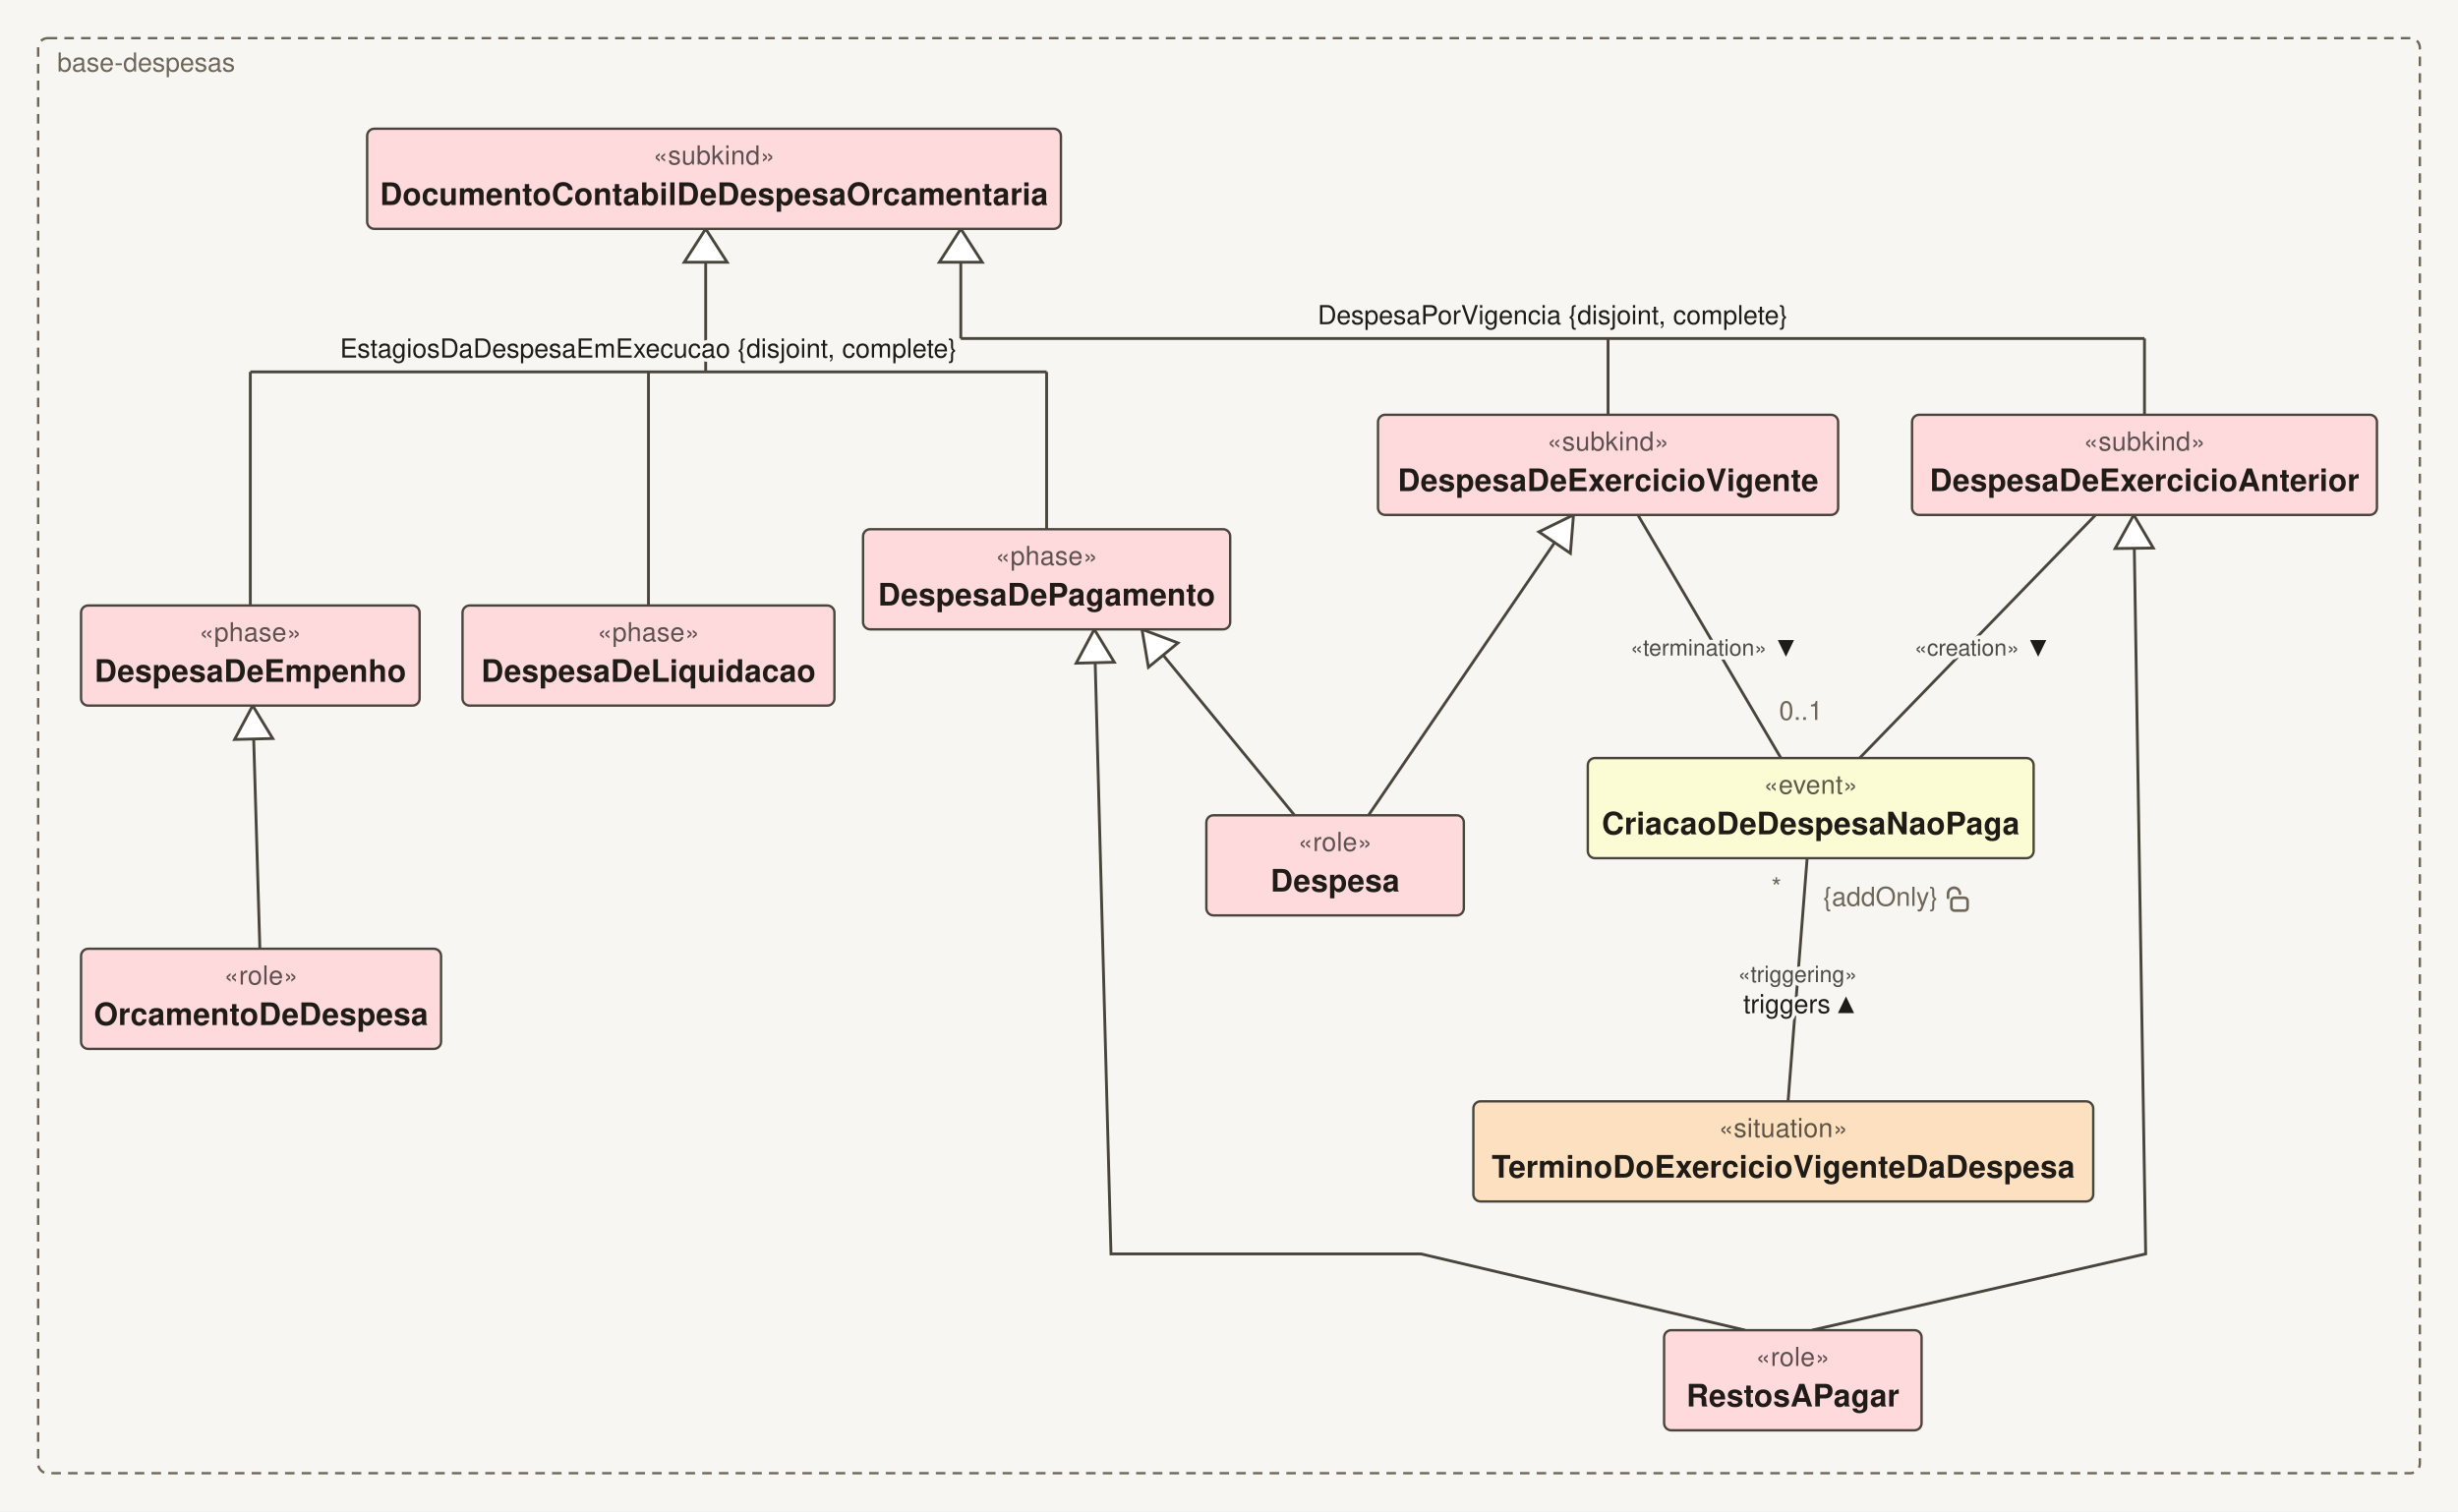
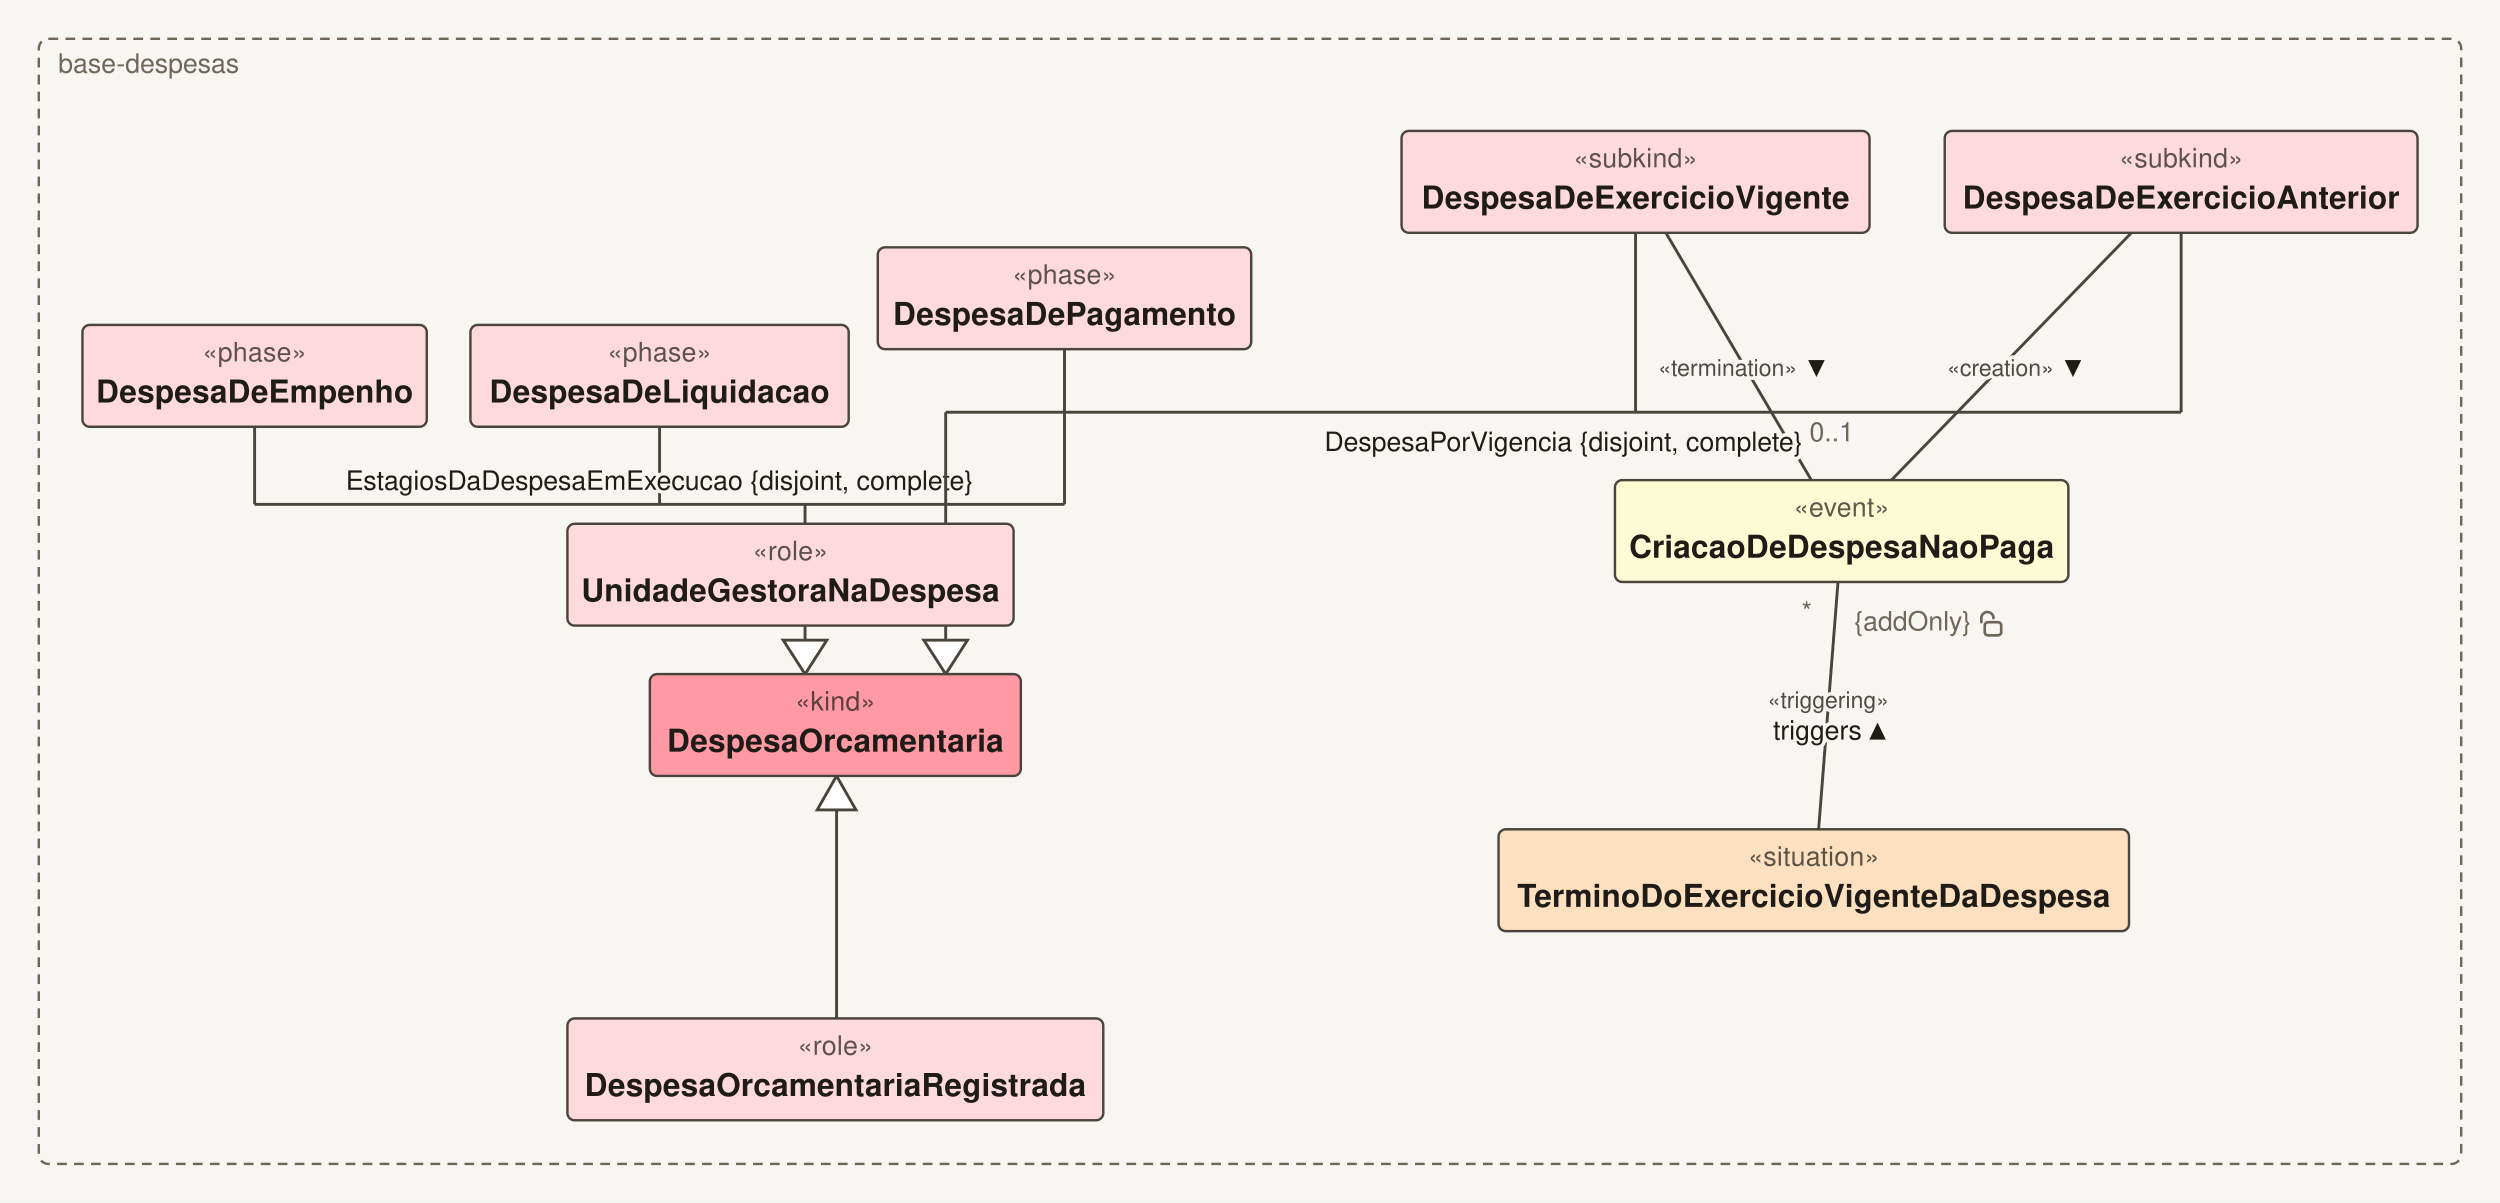
- <svg xmlns="http://www.w3.org/2000/svg" viewBox="302 402 1031 634" width="1031" height="634">
+ <svg xmlns="http://www.w3.org/2000/svg" viewBox="302 522 1031 496" width="1031" height="496">
  <style>
/* Everything that is text, before anything specialises it. The label layer sits
   above the boxes and outside every other group, so a rule that reached labels
   through their edge stopped reaching them the day they were lifted out of it --
   and an SVG with no font-family on a text element falls back to a 16px serif.
   Stated once at the top, no layer can lose it again. */
text {
    font-family: "Helvetica Neue", Helvetica, Arial, "Liberation Sans", sans-serif;
    font-stretch: normal;
    font-size: 11px;
    fill: #1f1c17;
    font-variant-numeric: tabular-nums;
}

.tv-node rect { stroke: #4a453c; stroke-width: 1; }
.tv-node text { fill: #1f1c17; }
.tv-name { font-weight: 600; font-size: 13px; letter-spacing: 0.005em; }
.tv-legend text { font-size: 13px; fill: #1f1c17; }
.tv-stereotype { font-size: 11px; fill-opacity: 0.72; letter-spacing: 0.01em; }
.tv-attribute { font-size: 12px; }
.tv-edge path { fill: none; stroke: #4a453c; stroke-width: 1.2; }
.tv-end { fill: #6e6658; }
/* No letter-spacing on a label drawn with a halo: WebKit places letter-spaced
   SVG text glyph by glyph and then draws no halo, so in Safari, and in an
   exported SVG opened in Preview, the line ran through the label and its
   letters came out uneven. Chromium and Firefox never showed it. */
.tv-edge-stereotype { font-size: 9.5px; fill-opacity: 0.78; }
.tv-marker { fill: #ffffff; stroke: #4a453c; stroke-width: 1.2; }
.tv-arrow { fill: none; stroke: #4a453c; stroke-width: 1.2; }
.tv-reading { fill: #1f1c17; stroke: none; }
.tv-lock { fill: none; stroke: #6e6658; stroke-width: 1.1; stroke-linecap: round; }
.tv-lock rect { fill: #f7f6f2; }
.tv-group rect { fill: none; stroke: #6e6658; stroke-dasharray: 4 3; }
.tv-group text { font-size: 11px; fill: #6e6658; }
.tv-ontology rect { fill: none; stroke: #4a453c; stroke-width: 1.2; stroke-dasharray: none; }
.tv-ontology text { font-weight: 600; font-size: 13px; fill: #1f1c17; }
.tv-location { font-size: 12px; fill-opacity: 0.72; }
.tv-selected rect { stroke: #1f5c5c; stroke-width: 2.5; }
/* The second selector is for a leg of a shared tree, which carries its own id
   and so is chosen as itself rather than through a group around it. */
.tv-selected path, path.tv-selected { stroke: #1f5c5c; stroke-width: 2.2; }
.tv-unresolved rect { stroke-dasharray: 5 3; }
.tv-external rect { stroke-dasharray: 2 2; }
</style>
-   <rect x="302" y="402" width="1031" height="634" fill="#f7f6f2" />
+   <rect x="302" y="522" width="1031" height="496" fill="#f7f6f2" />
  <g class="tv-group" data-group="pkg:base-despesas">
-     <rect x="318" y="418" width="999" height="602" rx="4" />
-     <text x="326" y="432">base-despesas</text>
+     <rect x="318" y="538" width="999" height="464" rx="4" />
+     <text x="326" y="552">base-despesas</text>
  </g>
-   <g class="tv-edge" data-edge="gen:base-despesas::Despesa-&gt;base-despesas::DespesaDeExercicioVigente">
-     <path d="M 876 744 L 962 618" />
-     <polygon class="tv-marker" points="962,618 947.5,625.1 960.7,634.1" />
-   </g>
-   <g class="tv-edge" data-edge="gen:base-despesas::Despesa-&gt;base-despesas::DespesaDePagamento">
-     <path d="M 845 744 L 781 666" />
-     <polygon class="tv-marker" points="781,666 783.7,681.9 796.1,671.7" />
+   <g class="tv-edge" data-edge="gen:base-despesas::DespesaOrcamentariaRegistrada-&gt;base-despesas::DespesaOrcamentaria">
+     <path d="M 647 942 L 647 842" />
+     <polygon class="tv-marker" points="647,842 639,856 655,856" />
  </g>
  <g class="tv-edge" data-edge="rel:base-despesas::DespesaDeExercicioVigente-&gt;base-despesas::CriacaoDeDespesaNaoPaga:termination:">
    <path d="M 989 618 L 1049 720" />
  </g>
  <g class="tv-edge" data-edge="rel:base-despesas::DespesaDeExercicioAnterior-&gt;base-despesas::CriacaoDeDespesaNaoPaga:creation:">
    <path d="M 1181 618 L 1082 720" />
  </g>
-   <g class="tv-edge" data-edge="gen:base-despesas::RestosAPagar-&gt;base-despesas::DespesaDeExercicioAnterior">
-     <path d="M 1062 960 L 1202 928 L 1197 618" />
-     <polygon class="tv-marker" points="1197,618 1189.2,632.1 1205.2,631.9" />
-   </g>
-   <g class="tv-edge" data-edge="gen:base-despesas::RestosAPagar-&gt;base-despesas::DespesaDePagamento">
-     <path d="M 1034 960 L 898 928 L 768 928 L 761 666" />
-     <polygon class="tv-marker" points="761,666 753.4,680.2 769.4,679.8" />
-   </g>
-   <g class="tv-edge" data-edge="gen:base-despesas::OrcamentoDeDespesa-&gt;base-despesas::DespesaDeEmpenho">
-     <path d="M 411 800 L 408 698" />
-     <polygon class="tv-marker" points="408,698 400.4,712.2 416.4,711.8" />
-   </g>
  <g class="tv-edge" data-edge="rel:base-despesas::TerminoDoExercicioVigenteDaDespesa-&gt;base-despesas::CriacaoDeDespesaNaoPaga:triggering:triggers">
    <path d="M 1052 864 L 1060 762" />
  </g>
  <g class="tv-edge tv-tree" data-genset="set:base-despesas::EstagiosDaDespesaEmExecucao">
-     <polygon class="tv-marker" points="598,498 589,512 607,512" />
-     <path d="M 598 512 L 598 558" />
-     <path d="M 407 558 L 741 558" />
-     <path data-edge="gen:base-despesas::DespesaDeEmpenho-&gt;base-despesas::DocumentoContabilDeDespesaOrcamentaria" d="M 407 558 L 407 656" />
-     <path data-edge="gen:base-despesas::DespesaDeLiquidacao-&gt;base-despesas::DocumentoContabilDeDespesaOrcamentaria" d="M 574 558 L 574 656" />
-     <path data-edge="gen:base-despesas::DespesaDePagamento-&gt;base-despesas::DocumentoContabilDeDespesaOrcamentaria" d="M 741 558 L 741 624" />
-     <text data-for="set:base-despesas::EstagiosDaDespesaEmExecucao" x="574" y="552" fill="#6e6658" text-anchor="middle" paint-order="stroke" stroke="#f7f6f2" stroke-width="3" stroke-linejoin="round">EstagiosDaDespesaEmExecucao {disjoint, complete}</text>
+     <polygon class="tv-marker" points="634,800 625,786 643,786" />
+     <path d="M 634 786 L 634 730" />
+     <path d="M 407 730 L 741 730" />
+     <path data-edge="gen:base-despesas::DespesaDeEmpenho-&gt;base-despesas::DespesaOrcamentaria" d="M 407 730 L 407 698" />
+     <path data-edge="gen:base-despesas::DespesaDeLiquidacao-&gt;base-despesas::DespesaOrcamentaria" d="M 574 730 L 574 698" />
+     <path data-edge="gen:base-despesas::DespesaDePagamento-&gt;base-despesas::DespesaOrcamentaria" d="M 741 730 L 741 666" />
+     <text data-for="set:base-despesas::EstagiosDaDespesaEmExecucao" x="574" y="724" fill="#6e6658" text-anchor="middle" paint-order="stroke" stroke="#f7f6f2" stroke-width="3" stroke-linejoin="round">EstagiosDaDespesaEmExecucao {disjoint, complete}</text>
  </g>
  <g class="tv-edge tv-tree" data-genset="set:base-despesas::DespesaPorVigencia">
-     <polygon class="tv-marker" points="705,498 696,512 714,512" />
-     <path d="M 705 512 L 705 544" />
-     <path d="M 705 544 L 1201.5 544" />
-     <path data-edge="gen:base-despesas::DespesaDeExercicioVigente-&gt;base-despesas::DocumentoContabilDeDespesaOrcamentaria" d="M 976.5 544 L 976.5 576" />
-     <path data-edge="gen:base-despesas::DespesaDeExercicioAnterior-&gt;base-despesas::DocumentoContabilDeDespesaOrcamentaria" d="M 1201.5 544 L 1201.5 576" />
-     <text data-for="set:base-despesas::DespesaPorVigencia" x="953.3" y="538" fill="#6e6658" text-anchor="middle" paint-order="stroke" stroke="#f7f6f2" stroke-width="3" stroke-linejoin="round">DespesaPorVigencia {disjoint, complete}</text>
+     <polygon class="tv-marker" points="692,800 683,786 701,786" />
+     <path d="M 692 786 L 692 692" />
+     <path d="M 692 692 L 1201.5 692" />
+     <path data-edge="gen:base-despesas::DespesaDeExercicioVigente-&gt;base-despesas::DespesaOrcamentaria" d="M 976.5 692 L 976.5 618" />
+     <path data-edge="gen:base-despesas::DespesaDeExercicioAnterior-&gt;base-despesas::DespesaOrcamentaria" d="M 1201.5 692 L 1201.5 618" />
+     <text data-for="set:base-despesas::DespesaPorVigencia" x="946.8" y="708" fill="#6e6658" text-anchor="middle" paint-order="stroke" stroke="#f7f6f2" stroke-width="3" stroke-linejoin="round">DespesaPorVigencia {disjoint, complete}</text>
  </g>
-   <g class="tv-node" data-node="base-despesas::DocumentoContabilDeDespesaOrcamentaria">
-     <rect x="456" y="456" width="291" height="42" rx="3" fill="#FFDADD" />
-     <text class="tv-stereotype" x="601.5" y="471" text-anchor="middle">«subkind»</text>
-     <text class="tv-name" x="601.5" y="488" text-anchor="middle">DocumentoContabilDeDespesaOrcamentaria</text>
+   <g class="tv-node" data-node="base-despesas::DespesaOrcamentaria">
+     <rect x="570" y="800" width="153" height="42" rx="3" fill="#FF99A3" />
+     <text class="tv-stereotype" x="646.5" y="815" text-anchor="middle">«kind»</text>
+     <text class="tv-name" x="646.5" y="832" text-anchor="middle">DespesaOrcamentaria</text>
  </g>
-   <g class="tv-node" data-node="base-despesas::Despesa">
-     <rect x="808" y="744" width="108" height="42" rx="3" fill="#FFDADD" />
-     <text class="tv-stereotype" x="862" y="759" text-anchor="middle">«role»</text>
-     <text class="tv-name" x="862" y="776" text-anchor="middle">Despesa</text>
-   </g>
-   <g class="tv-node" data-node="base-despesas::DespesaDeExercicioVigente">
-     <rect x="880" y="576" width="193" height="42" rx="3" fill="#FFDADD" />
-     <text class="tv-stereotype" x="976.5" y="591" text-anchor="middle">«subkind»</text>
-     <text class="tv-name" x="976.5" y="608" text-anchor="middle">DespesaDeExercicioVigente</text>
-   </g>
-   <g class="tv-node" data-node="base-despesas::DespesaDePagamento">
-     <rect x="664" y="624" width="154" height="42" rx="3" fill="#FFDADD" />
-     <text class="tv-stereotype" x="741" y="639" text-anchor="middle">«phase»</text>
-     <text class="tv-name" x="741" y="656" text-anchor="middle">DespesaDePagamento</text>
+   <g class="tv-node" data-node="base-despesas::UnidadeGestoraNaDespesa">
+     <rect x="536" y="738" width="184" height="42" rx="3" fill="#FFDADD" />
+     <text class="tv-stereotype" x="628" y="753" text-anchor="middle">«role»</text>
+     <text class="tv-name" x="628" y="770" text-anchor="middle">UnidadeGestoraNaDespesa</text>
  </g>
  <g class="tv-node" data-node="base-despesas::DespesaDeEmpenho">
    <rect x="336" y="656" width="142" height="42" rx="3" fill="#FFDADD" />
    <text class="tv-stereotype" x="407" y="671" text-anchor="middle">«phase»</text>
    <text class="tv-name" x="407" y="688" text-anchor="middle">DespesaDeEmpenho</text>
  </g>
  <g class="tv-node" data-node="base-despesas::DespesaDeLiquidacao">
    <rect x="496" y="656" width="156" height="42" rx="3" fill="#FFDADD" />
    <text class="tv-stereotype" x="574" y="671" text-anchor="middle">«phase»</text>
    <text class="tv-name" x="574" y="688" text-anchor="middle">DespesaDeLiquidacao</text>
+   </g>
+   <g class="tv-node" data-node="base-despesas::DespesaDePagamento">
+     <rect x="664" y="624" width="154" height="42" rx="3" fill="#FFDADD" />
+     <text class="tv-stereotype" x="741" y="639" text-anchor="middle">«phase»</text>
+     <text class="tv-name" x="741" y="656" text-anchor="middle">DespesaDePagamento</text>
+   </g>
+   <g class="tv-node" data-node="base-despesas::DespesaOrcamentariaRegistrada">
+     <rect x="536" y="942" width="221" height="42" rx="3" fill="#FFDADD" />
+     <text class="tv-stereotype" x="646.5" y="957" text-anchor="middle">«role»</text>
+     <text class="tv-name" x="646.5" y="974" text-anchor="middle">DespesaOrcamentariaRegistrada</text>
+   </g>
+   <g class="tv-node" data-node="base-despesas::DespesaDeExercicioVigente">
+     <rect x="880" y="576" width="193" height="42" rx="3" fill="#FFDADD" />
+     <text class="tv-stereotype" x="976.5" y="591" text-anchor="middle">«subkind»</text>
+     <text class="tv-name" x="976.5" y="608" text-anchor="middle">DespesaDeExercicioVigente</text>
  </g>
  <g class="tv-node" data-node="base-despesas::DespesaDeExercicioAnterior">
    <rect x="1104" y="576" width="195" height="42" rx="3" fill="#FFDADD" />
    <text class="tv-stereotype" x="1201.5" y="591" text-anchor="middle">«subkind»</text>
    <text class="tv-name" x="1201.5" y="608" text-anchor="middle">DespesaDeExercicioAnterior</text>
  </g>
  <g class="tv-node" data-node="base-despesas::TerminoDoExercicioVigenteDaDespesa">
    <rect x="920" y="864" width="260" height="42" rx="3" fill="#FCE0C0" />
    <text class="tv-stereotype" x="1050" y="879" text-anchor="middle">«situation»</text>
    <text class="tv-name" x="1050" y="896" text-anchor="middle">TerminoDoExercicioVigenteDaDespesa</text>
  </g>
  <g class="tv-node" data-node="base-despesas::CriacaoDeDespesaNaoPaga">
    <rect x="968" y="720" width="187" height="42" rx="3" fill="#FCFCD4" />
    <text class="tv-stereotype" x="1061.5" y="735" text-anchor="middle">«event»</text>
    <text class="tv-name" x="1061.5" y="752" text-anchor="middle">CriacaoDeDespesaNaoPaga</text>
-   </g>
-   <g class="tv-node" data-node="base-despesas::RestosAPagar">
-     <rect x="1000" y="960" width="108" height="42" rx="3" fill="#FFDADD" />
-     <text class="tv-stereotype" x="1054" y="975" text-anchor="middle">«role»</text>
-     <text class="tv-name" x="1054" y="992" text-anchor="middle">RestosAPagar</text>
-   </g>
-   <g class="tv-node" data-node="base-despesas::OrcamentoDeDespesa">
-     <rect x="336" y="800" width="151" height="42" rx="3" fill="#FFDADD" />
-     <text class="tv-stereotype" x="411.5" y="815" text-anchor="middle">«role»</text>
-     <text class="tv-name" x="411.5" y="832" text-anchor="middle">OrcamentoDeDespesa</text>
  </g>
  <g class="tv-labels">
    <text class="tv-edge-stereotype" data-for="rel:base-despesas::DespesaDeExercicioVigente-&gt;base-despesas::CriacaoDeDespesaNaoPaga:termination:" x="1014.5" y="677" text-anchor="middle" paint-order="stroke" stroke="#f7f6f2" stroke-width="3" stroke-linejoin="round">«termination»</text>
    <polygon class="tv-reading" points="1051.1,677.5 1047.7,670.5 1054.5,670.5" />
    <text class="tv-end" data-for="rel:base-despesas::DespesaDeExercicioVigente-&gt;base-despesas::CriacaoDeDespesaNaoPaga:termination:" x="1057.4" y="704" text-anchor="middle" paint-order="stroke" stroke="#f7f6f2" stroke-width="3" stroke-linejoin="round">0..1</text>
    <text class="tv-edge-stereotype" data-for="rel:base-despesas::TerminoDoExercicioVigenteDaDespesa-&gt;base-despesas::CriacaoDeDespesaNaoPaga:triggering:triggers" x="1056" y="814" text-anchor="middle" paint-order="stroke" stroke="#f7f6f2" stroke-width="3" stroke-linejoin="round">«triggering»</text>
    <text data-for="rel:base-despesas::TerminoDoExercicioVigenteDaDespesa-&gt;base-despesas::CriacaoDeDespesaNaoPaga:triggering:triggers" x="1051.5" y="827" text-anchor="middle" paint-order="stroke" stroke="#f7f6f2" stroke-width="3" stroke-linejoin="round">triggers</text>
    <polygon class="tv-reading" points="1076.3,820 1079.7,827 1072.9,827" />
    <text class="tv-end" data-for="rel:base-despesas::TerminoDoExercicioVigenteDaDespesa-&gt;base-despesas::CriacaoDeDespesaNaoPaga:triggering:triggers" x="1047.1" y="778" text-anchor="middle" paint-order="stroke" stroke="#f7f6f2" stroke-width="3" stroke-linejoin="round">*</text>
    <text class="tv-end" data-for="rel:base-despesas::TerminoDoExercicioVigenteDaDespesa-&gt;base-despesas::CriacaoDeDespesaNaoPaga:triggering:triggers" x="1090.8" y="782" text-anchor="middle" paint-order="stroke" stroke="#f7f6f2" stroke-width="3" stroke-linejoin="round">{addOnly}</text>
    <g class="tv-lock" data-for="rel:base-despesas::TerminoDoExercicioVigenteDaDespesa-&gt;base-despesas::CriacaoDeDespesaNaoPaga:triggering:triggers" transform="translate(1117.7, 774)" aria-label="not const">
      <path d="M 1.4 4.6 V 2.9 a 2.5 2.5 0 0 1 5 0" />
      <rect x="2.8" y="4.6" width="6.8" height="5.4" rx="1.3" stroke="#6e6658" />
    </g>
    <text class="tv-edge-stereotype" data-for="rel:base-despesas::DespesaDeExercicioAnterior-&gt;base-despesas::CriacaoDeDespesaNaoPaga:creation:" x="1127" y="677" text-anchor="middle" paint-order="stroke" stroke="#f7f6f2" stroke-width="3" stroke-linejoin="round">«creation»</text>
    <polygon class="tv-reading" points="1156.9,677.5 1153.5,670.5 1160.3,670.5" />
  </g>
</svg>
